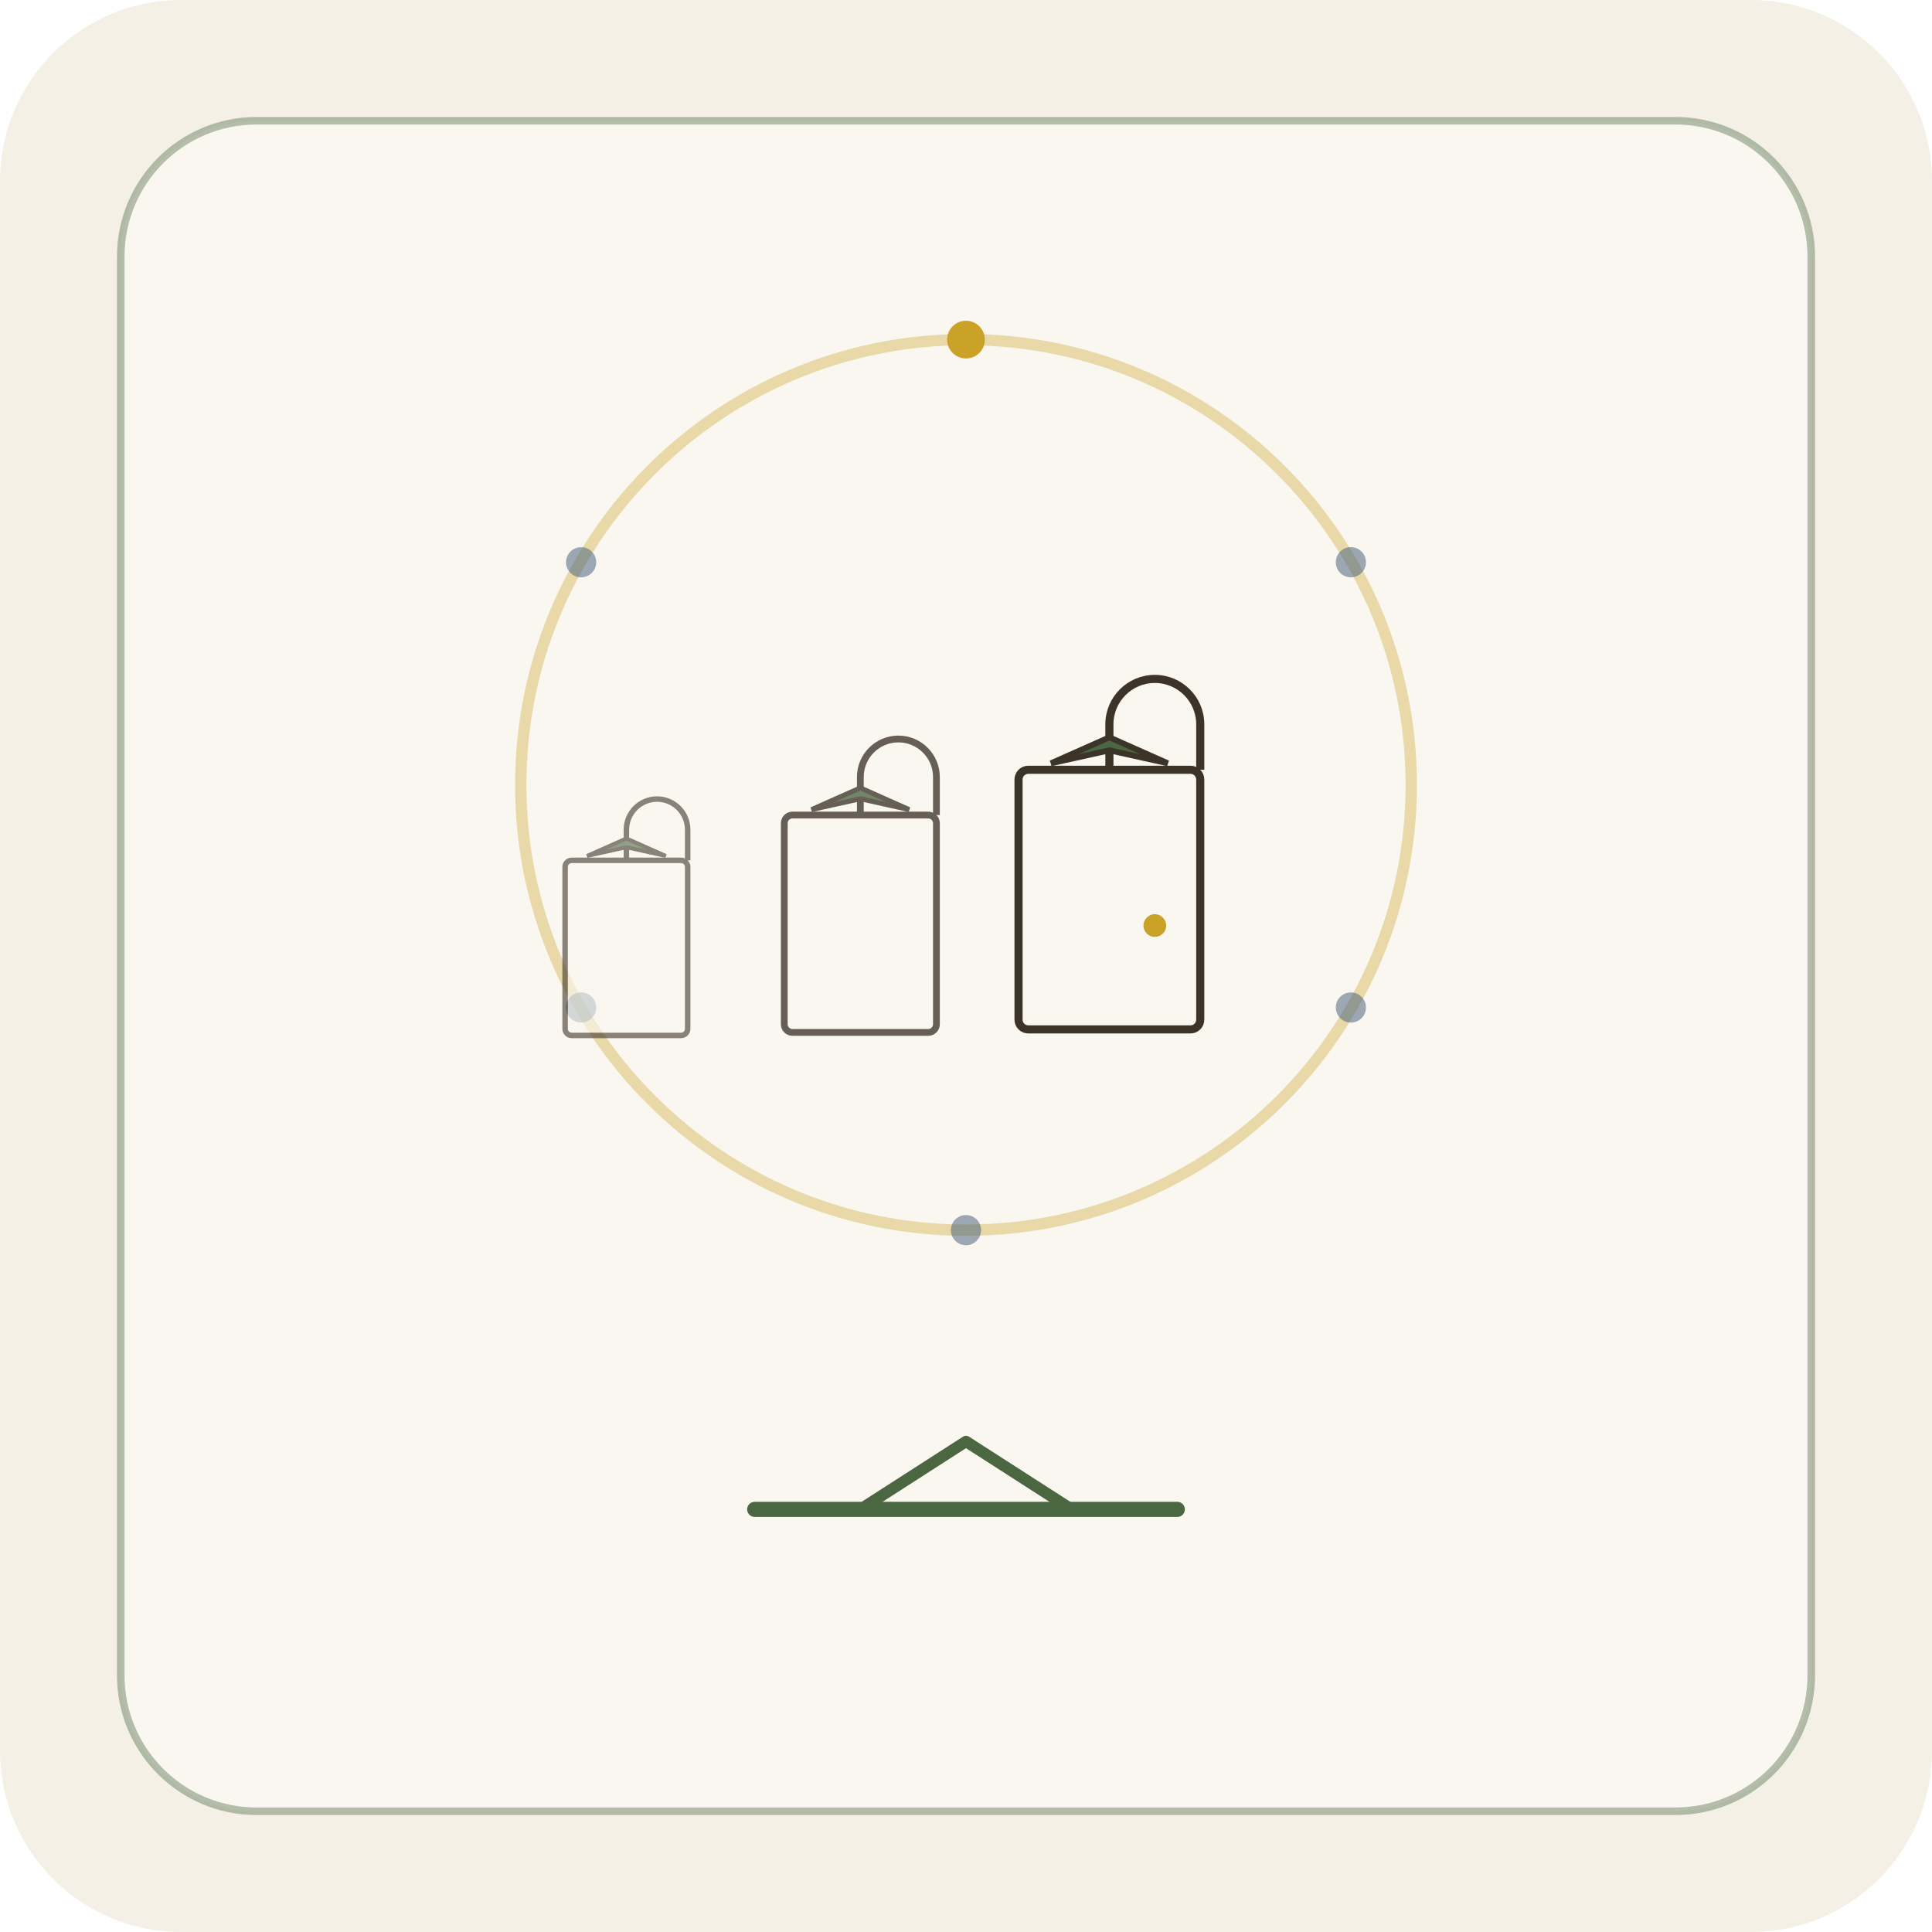
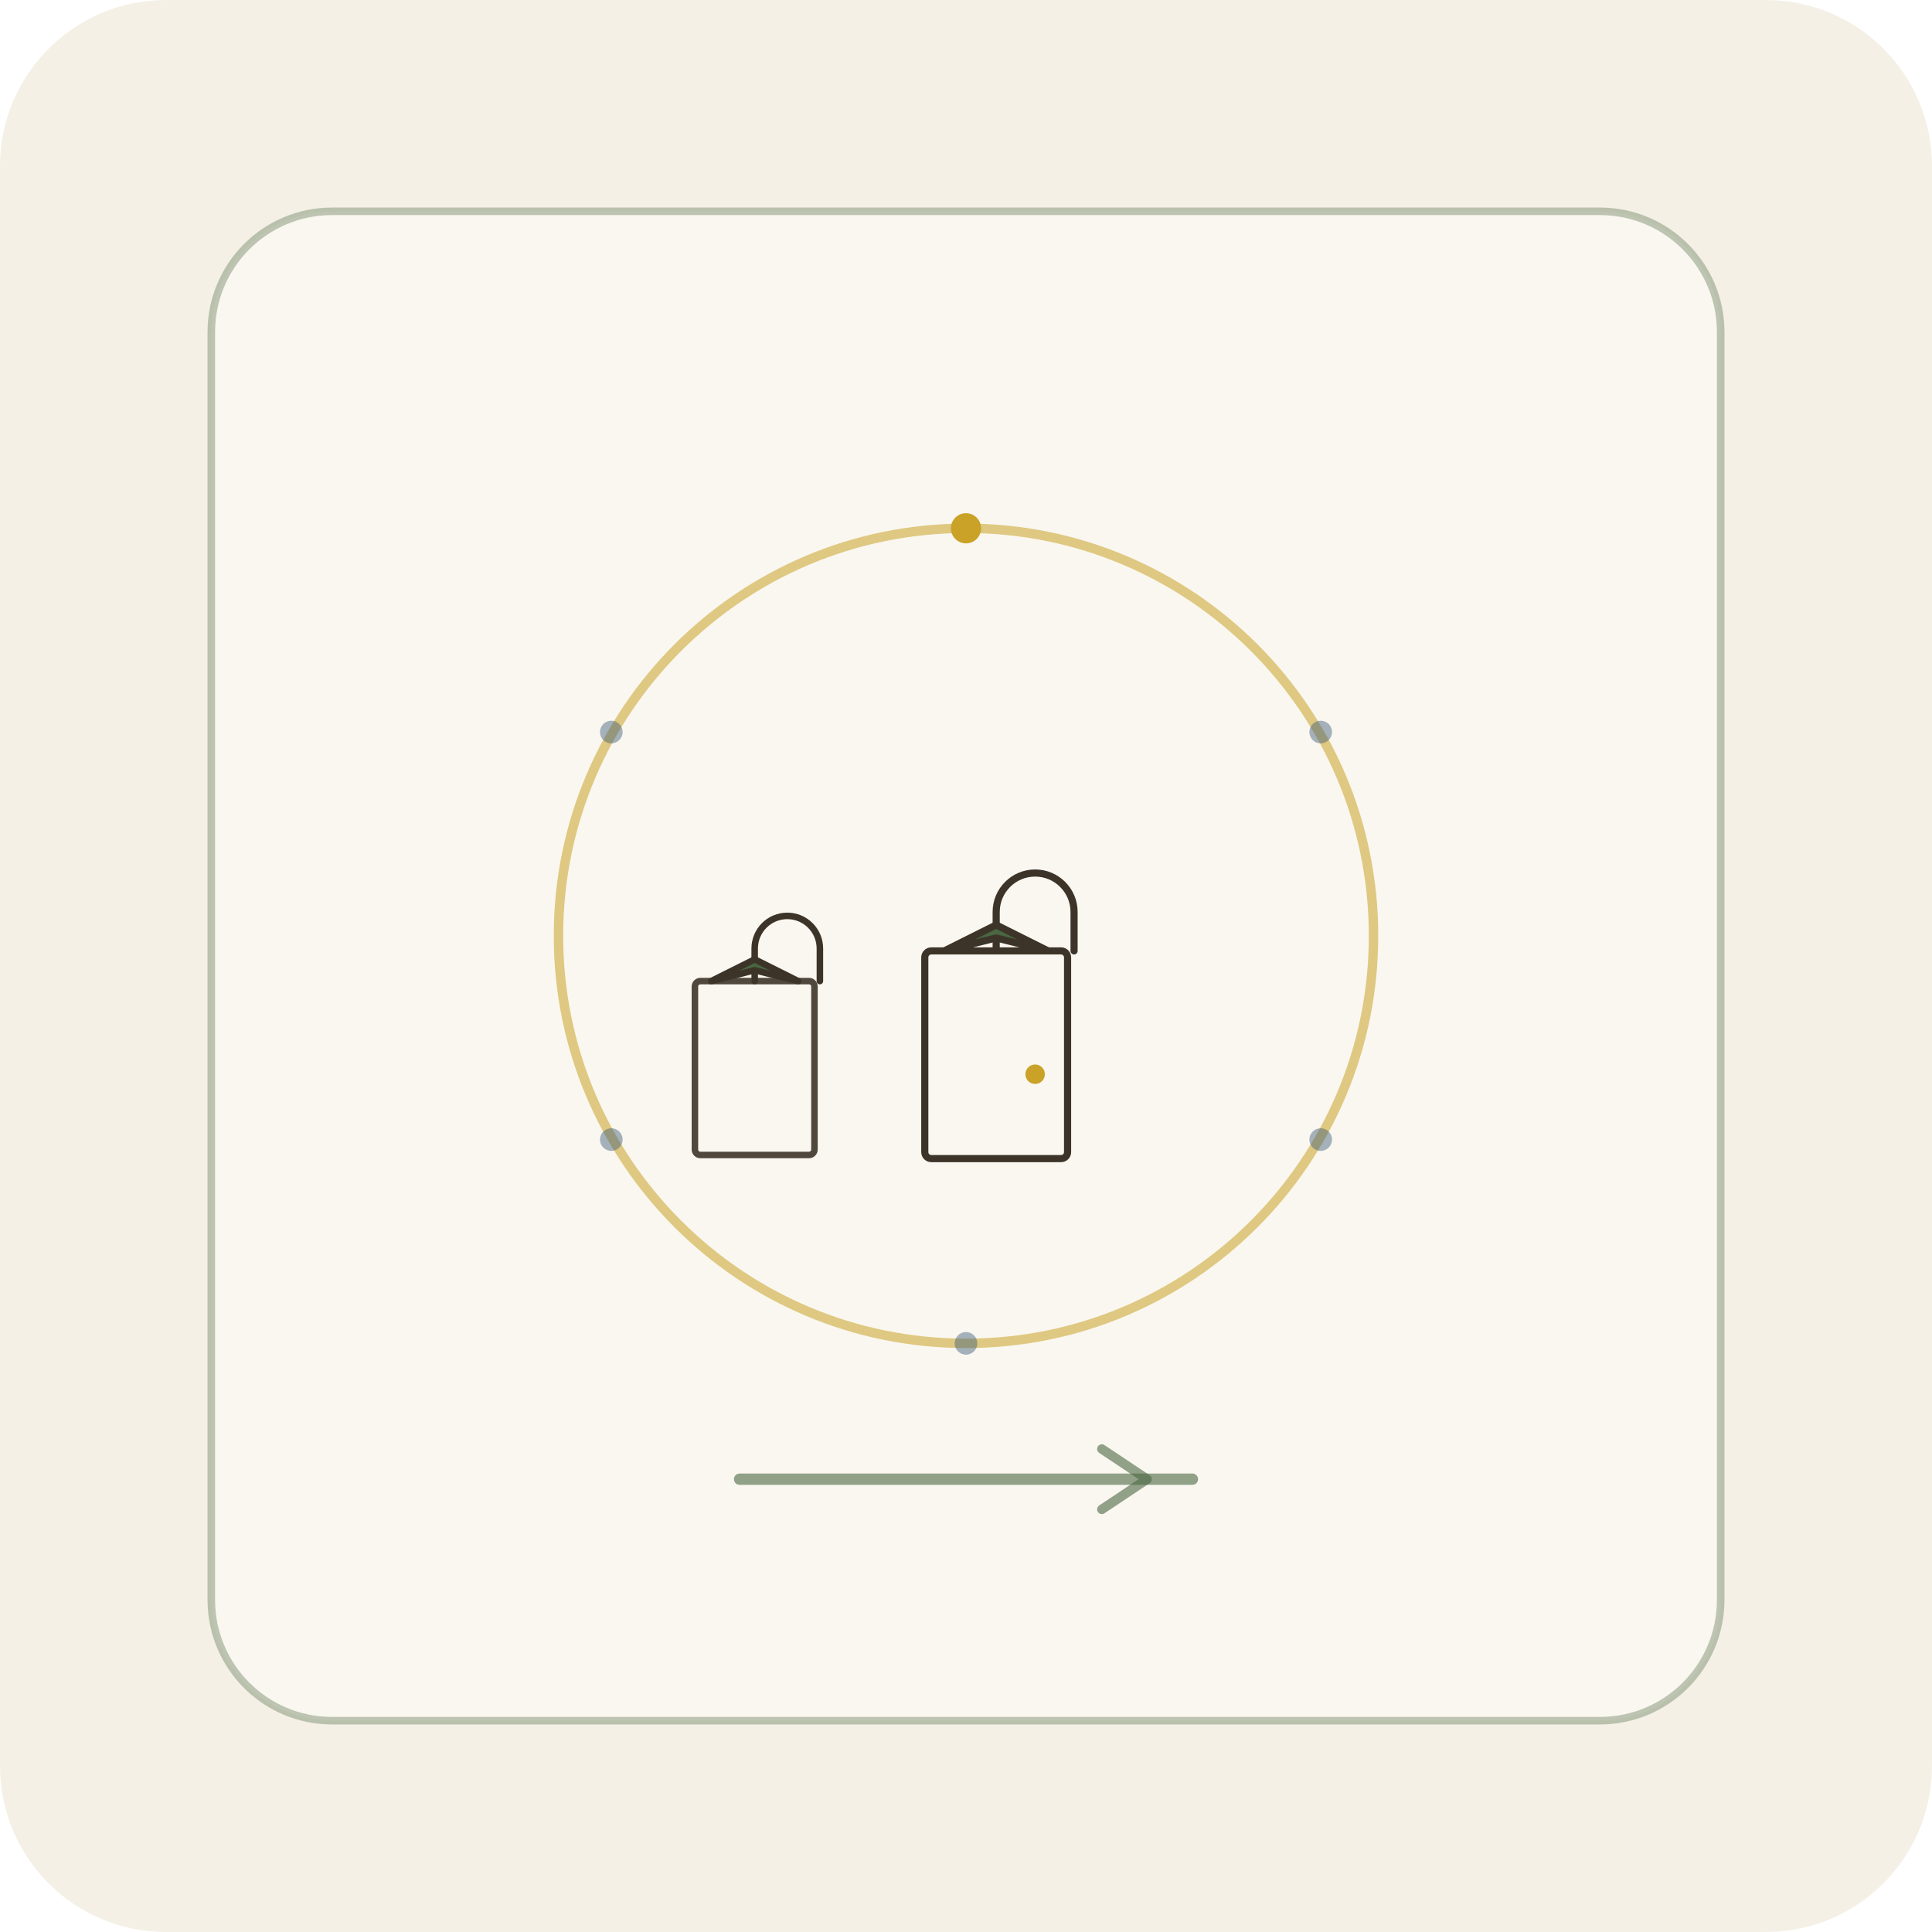
- <svg xmlns="http://www.w3.org/2000/svg" width="512" height="512" viewBox="0 0 512 512" role="img" aria-label="Pro annual - many doors, one year on the clock">
-   <rect width="512" height="512" rx="48" fill="#f4f0e6" />
-   <rect x="32" y="32" width="448" height="448" rx="36" fill="#faf7f0" stroke="#4a6741" stroke-opacity="0.4" stroke-width="2" />
-   <g transform="translate(256 208)">
-     <circle cx="0" cy="0" r="118" fill="none" stroke="#c9a227" stroke-width="3" stroke-opacity="0.35" />
-     <circle cx="0" cy="-118" r="5" fill="#c9a227" />
-     <circle cx="102" cy="-59" r="4" fill="#3b5a78" opacity="0.5" />
-     <circle cx="102" cy="59" r="4" fill="#3b5a78" opacity="0.5" />
-     <circle cx="0" cy="118" r="4" fill="#3b5a78" opacity="0.5" />
-     <circle cx="-102" cy="59" r="4" fill="#3b5a78" opacity="0.5" />
-     <circle cx="-102" cy="-59" r="4" fill="#3b5a78" opacity="0.5" />
-     <g transform="translate(-90 20) scale(0.58)" opacity="0.6">
-       <rect x="-28" y="0" width="56" height="80" rx="3" fill="#faf7f0" stroke="#3d3429" stroke-width="2.5" />
-       <path d="M0 0V-14a14 14 0 0 1 28 0V0" fill="none" stroke="#3d3429" stroke-width="2.5" />
-       <path d="M0 -10 L-18 -2 L0 -6 L18 -2 Z" fill="#4a6741" stroke="#3d3429" stroke-width="1.8" />
+ <svg xmlns="http://www.w3.org/2000/svg" width="512" height="512" viewBox="0 0 512 512" role="img" aria-label="Deposit Desk Pro annual plan with year on the clock">
+   <rect width="512" height="512" rx="44" fill="#f4f0e6" />
+   <rect x="56" y="56" width="400" height="400" rx="32" fill="#faf7f0" stroke="#4a6741" stroke-opacity="0.35" stroke-width="2" />
+   <g transform="translate(256 248)" fill="none" stroke-linecap="round" stroke-linejoin="round">
+     <circle cx="0" cy="0" r="108" stroke="#c9a227" stroke-width="2.5" stroke-opacity="0.55" />
+     <circle cx="0" cy="-108" r="4" fill="#c9a227" stroke="none" />
+     <circle cx="94" cy="-54" r="3" fill="#3b5a78" stroke="none" opacity="0.45" />
+     <circle cx="94" cy="54" r="3" fill="#3b5a78" stroke="none" opacity="0.45" />
+     <circle cx="0" cy="108" r="3" fill="#3b5a78" stroke="none" opacity="0.45" />
+     <circle cx="-94" cy="54" r="3" fill="#3b5a78" stroke="none" opacity="0.45" />
+     <circle cx="-94" cy="-54" r="3" fill="#3b5a78" stroke="none" opacity="0.45" />
+     <g transform="translate(-56 12) scale(0.72)" stroke="#3d3429" stroke-width="2.4">
+       <rect x="-22" y="0" width="44" height="64" rx="2" fill="#faf7f0" opacity="0.9" />
+       <path d="M0 0V-12a12 12 0 0 1 24 0V0" />
+       <path d="M0 -8 L-16 0 L0 -4 L16 0 Z" fill="#4a6741" />
    </g>
-     <g transform="translate(-28 8) scale(0.72)" opacity="0.78">
-       <rect x="-28" y="0" width="56" height="80" rx="3" fill="#faf7f0" stroke="#3d3429" stroke-width="2.5" />
-       <path d="M0 0V-14a14 14 0 0 1 28 0V0" fill="none" stroke="#3d3429" stroke-width="2.5" />
-       <path d="M0 -10 L-18 -2 L0 -6 L18 -2 Z" fill="#4a6741" stroke="#3d3429" stroke-width="1.8" />
-     </g>
-     <g transform="translate(38 -4) scale(0.86)">
-       <rect x="-28" y="0" width="56" height="80" rx="3" fill="#faf7f0" stroke="#3d3429" stroke-width="2.5" />
-       <path d="M0 0V-14a14 14 0 0 1 28 0V0" fill="none" stroke="#3d3429" stroke-width="2.5" />
-       <path d="M0 -10 L-18 -2 L0 -6 L18 -2 Z" fill="#4a6741" stroke="#3d3429" stroke-width="1.8" />
-       <circle cx="14" cy="48" r="3.5" fill="#c9a227" />
+     <g transform="translate(8 4) scale(0.86)" stroke="#3d3429" stroke-width="2.2">
+       <rect x="-22" y="0" width="44" height="64" rx="2" fill="#faf7f0" />
+       <path d="M0 0V-12a12 12 0 0 1 24 0V0" />
+       <path d="M0 -8 L-16 0 L0 -4 L16 0 Z" fill="#4a6741" />
+       <circle cx="12" cy="38" r="3" fill="#c9a227" stroke="none" />
    </g>
  </g>
-   <path d="M200 400 H312" stroke="#4a6741" stroke-width="4" stroke-linecap="round" />
-   <path d="M228 400 L256 382 L284 400" fill="none" stroke="#4a6741" stroke-width="3" stroke-linejoin="round" />
+   <path d="M196 392h120" stroke="#4a6741" stroke-width="3" stroke-linecap="round" opacity="0.6" />
+   <path d="M292 384l12 8-12 8" fill="none" stroke="#4a6741" stroke-width="2.5" stroke-linecap="round" stroke-linejoin="round" opacity="0.6" />
</svg>
